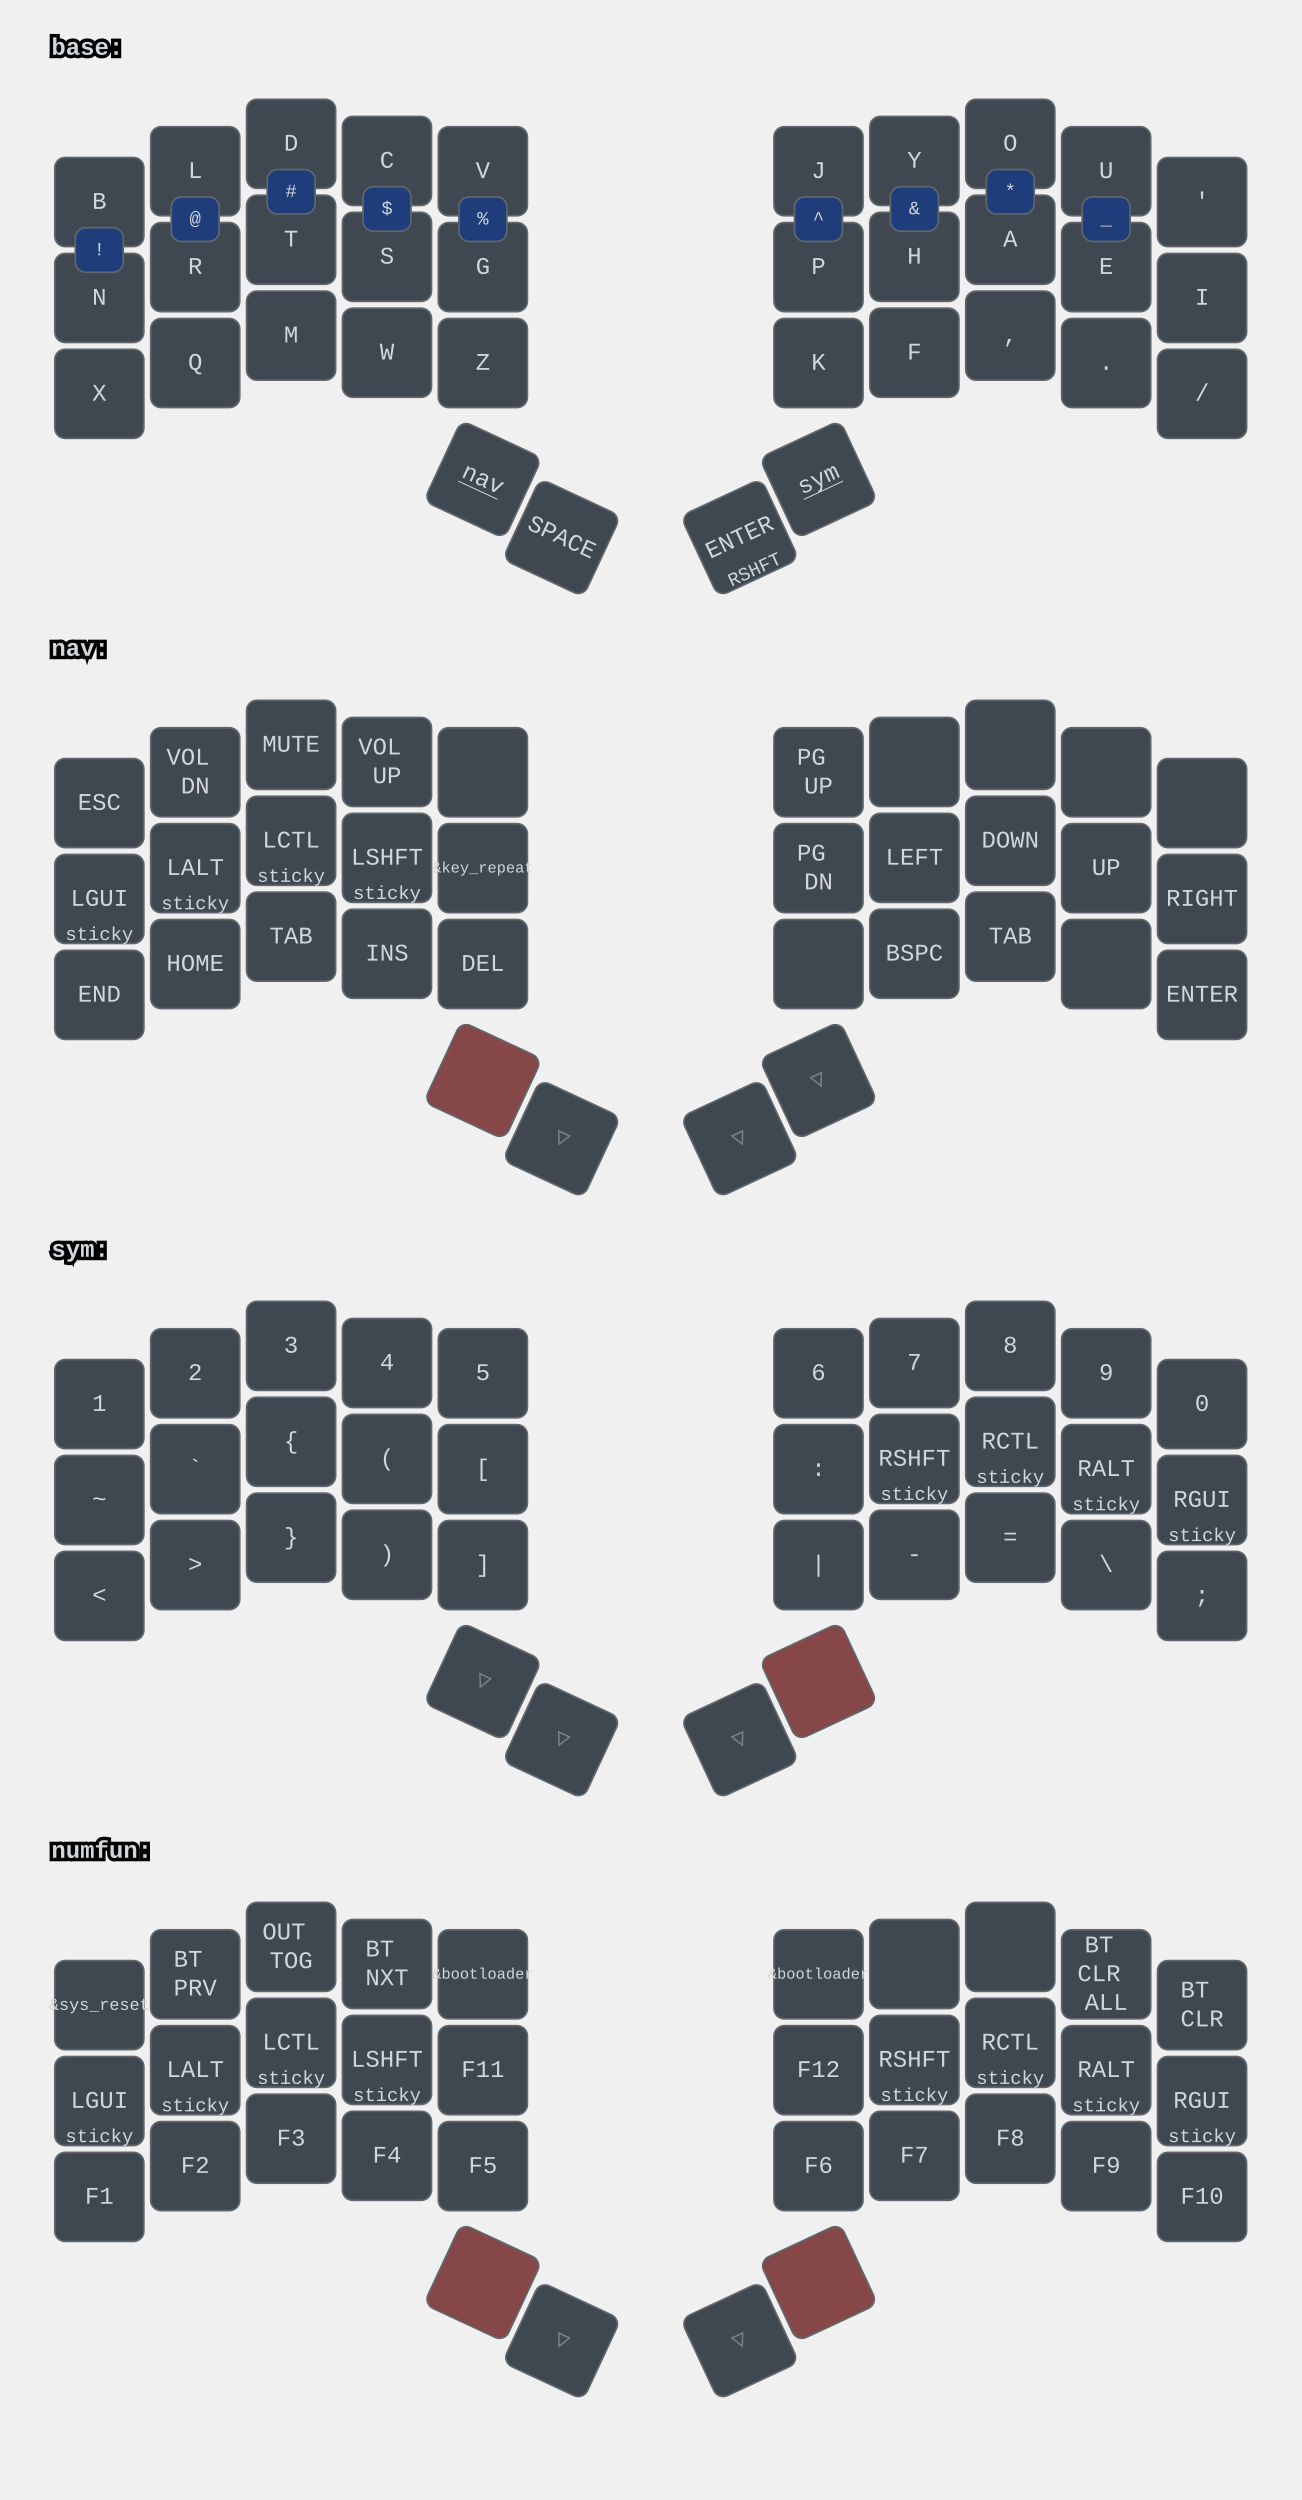
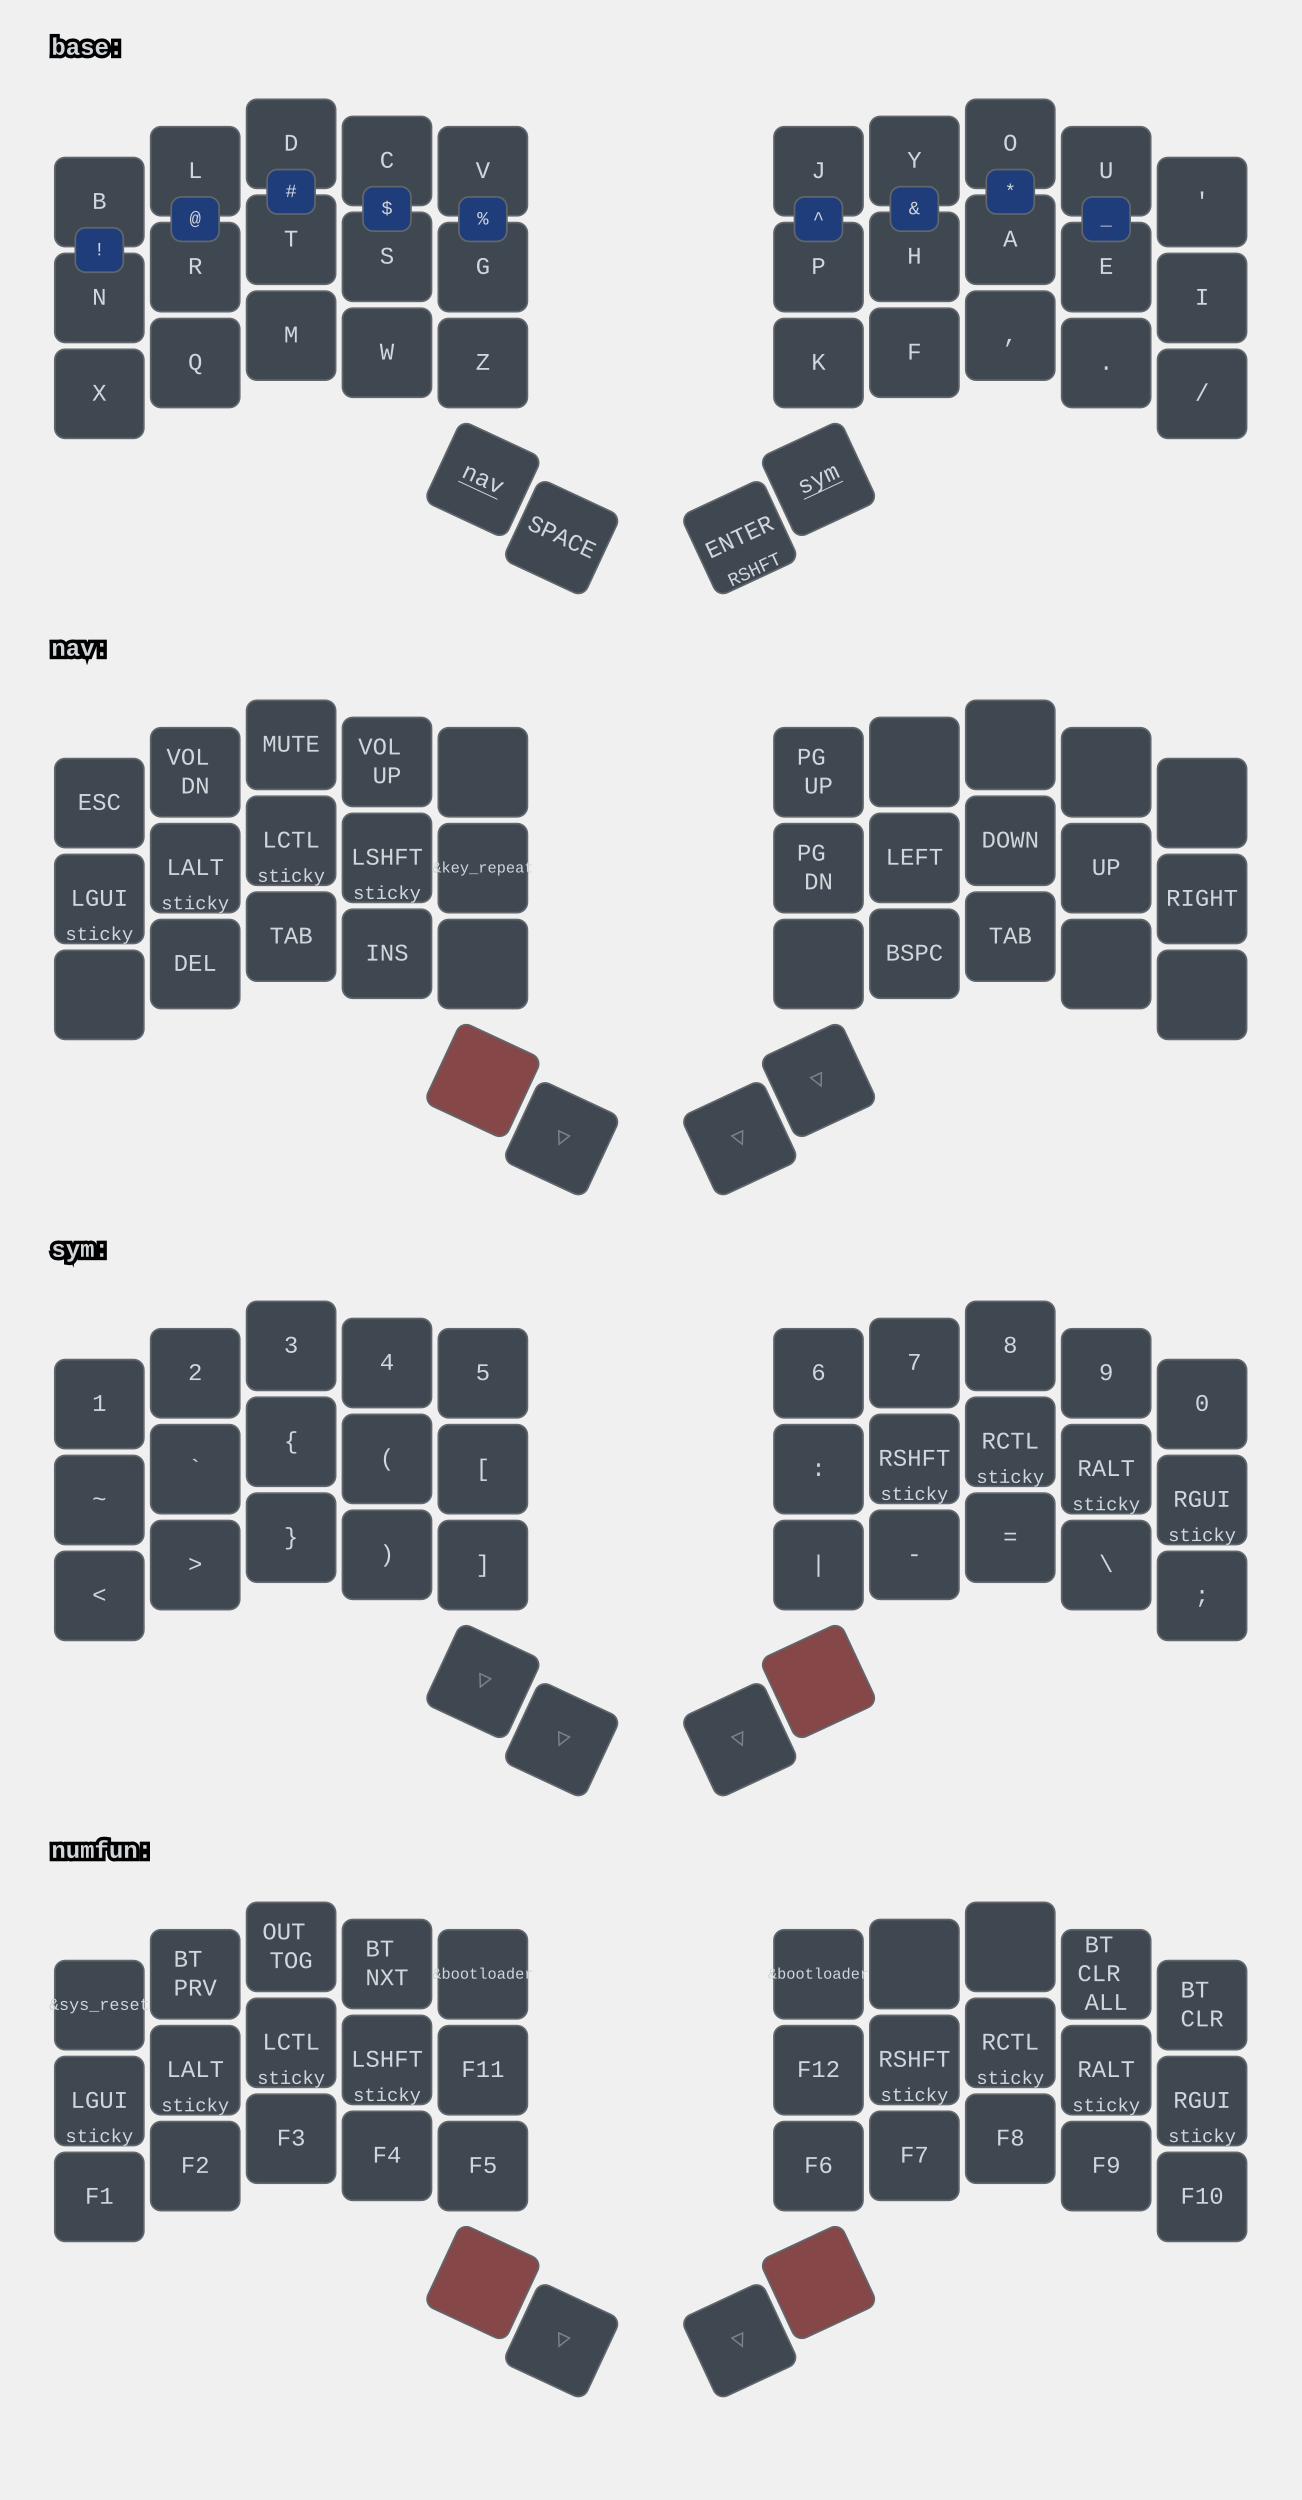
<svg xmlns="http://www.w3.org/2000/svg" width="760" height="1460" viewBox="0 0 760 1460" class="keymap">
  <style>/* inherit to force styles through use tags */
svg path {
    fill: inherit;
}

/* font and background color specifications */
svg.keymap {
    font-family: SFMono-Regular,Consolas,Liberation Mono,Menlo,monospace;
    font-size: 14px;
    font-kerning: normal;
    text-rendering: optimizeLegibility;
    fill: #24292e;
}

/* default key styling */
rect.key {
    fill: #f6f8fa;
}

rect.key, rect.combo {
    stroke: #c9cccf;
    stroke-width: 1;
}

/* default key side styling, only used is draw_key_sides is set */
rect.side {
    filter: brightness(90%);
}

/* color accent for combo boxes */
rect.combo, rect.combo-separate {
    fill: #cdf;
}

/* color accent for held keys */
rect.held, rect.combo.held {
    fill: #fdd;
}

/* color accent for ghost (optional) keys */
rect.ghost, rect.combo.ghost {
    stroke-dasharray: 4, 4;
    stroke-width: 2;
}

text {
    text-anchor: middle;
    dominant-baseline: middle;
}

/* styling for layer labels */
text.label {
    font-weight: bold;
    text-anchor: start;
    stroke: white;
    stroke-width: 4;
    paint-order: stroke;
}

/* styling for optional footer */
text.footer {
    text-anchor: end;
    dominant-baseline: auto;
    stroke: white;
    stroke-width: 4;
    paint-order: stroke;
}

/* styling for combo tap, and key non-tap label text */
text.combo, text.hold, text.shifted, text.left, text.right, text.tl, text.tr, text.bl, text.br {
    font-size: 11px;
}

text.hold, text.bl, text.br {
    text-anchor: middle;
    dominant-baseline: auto;
}

text.shifted, text.tl, text.tr {
    text-anchor: middle;
    dominant-baseline: hanging;
}

text.left, text.tl, text.bl {
    text-anchor: start;
}

text.right, text.tr, text.br {
    text-anchor: end;
}

text.layer-activator {
    text-decoration: underline;
}

/* styling for hold/shifted label text in combo box */
text.combo.hold, text.combo.shifted, text.combo.left, text.combo.right {
    font-size: 8px;
}

/* lighter symbol for transparent keys */
text.trans {
    fill: #7b7e81;
}

/* styling for combo dendrons */
path.combo {
    stroke-width: 1;
    stroke: gray;
    fill: none;
}

/* Start Tabler Icons Cleanup */
/* cannot use height/width with glyphs */
.icon-tabler &gt; path {
    fill: inherit;
    stroke: inherit;
    stroke-width: 2;
}
/* hide tabler's default box */
.icon-tabler &gt; path[stroke="none"][fill="none"] {
    visibility: hidden;
}
/* End Tabler Icons Cleanup */

svg.keymap { fill: #d1d6db; }
rect.key { fill: #3f4750; }
rect.key, rect.combo { stroke: #60666c; }
rect.combo, rect.combo-separate { fill: #1f3d7a; }
rect.held, rect.combo.held { fill: #854747; }
text.label, text.footer { stroke: black; }
text.trans { fill: #7e8184; }
path.combo { stroke: #7f7f7f; }
</style>
  <g transform="translate(30, 0)" class="layer-base">
    <text x="0" y="28" class="label" id="base">base:</text>
    <g transform="translate(0, 56)">
      <g transform="translate(28, 62)" class="key keypos-0">
        <rect rx="6" ry="6" x="-26" y="-26" width="52" height="52" class="key" />
        <text x="0" y="0" class="key tap">B</text>
      </g>
      <g transform="translate(84, 44)" class="key keypos-1">
        <rect rx="6" ry="6" x="-26" y="-26" width="52" height="52" class="key" />
        <text x="0" y="0" class="key tap">L</text>
      </g>
      <g transform="translate(140, 28)" class="key keypos-2">
        <rect rx="6" ry="6" x="-26" y="-26" width="52" height="52" class="key" />
        <text x="0" y="0" class="key tap">D</text>
      </g>
      <g transform="translate(196, 38)" class="key keypos-3">
        <rect rx="6" ry="6" x="-26" y="-26" width="52" height="52" class="key" />
        <text x="0" y="0" class="key tap">C</text>
      </g>
      <g transform="translate(252, 44)" class="key keypos-4">
        <rect rx="6" ry="6" x="-26" y="-26" width="52" height="52" class="key" />
        <text x="0" y="0" class="key tap">V</text>
      </g>
      <g transform="translate(448, 44)" class="key keypos-5">
        <rect rx="6" ry="6" x="-26" y="-26" width="52" height="52" class="key" />
        <text x="0" y="0" class="key tap">J</text>
      </g>
      <g transform="translate(504, 38)" class="key keypos-6">
        <rect rx="6" ry="6" x="-26" y="-26" width="52" height="52" class="key" />
        <text x="0" y="0" class="key tap">Y</text>
      </g>
      <g transform="translate(560, 28)" class="key keypos-7">
        <rect rx="6" ry="6" x="-26" y="-26" width="52" height="52" class="key" />
        <text x="0" y="0" class="key tap">O</text>
      </g>
      <g transform="translate(616, 44)" class="key keypos-8">
        <rect rx="6" ry="6" x="-26" y="-26" width="52" height="52" class="key" />
        <text x="0" y="0" class="key tap">U</text>
      </g>
      <g transform="translate(672, 62)" class="key keypos-9">
        <rect rx="6" ry="6" x="-26" y="-26" width="52" height="52" class="key" />
        <text x="0" y="0" class="key tap">'</text>
      </g>
      <g transform="translate(28, 118)" class="key keypos-10">
        <rect rx="6" ry="6" x="-26" y="-26" width="52" height="52" class="key" />
        <text x="0" y="0" class="key tap">N</text>
      </g>
      <g transform="translate(84, 100)" class="key keypos-11">
        <rect rx="6" ry="6" x="-26" y="-26" width="52" height="52" class="key" />
        <text x="0" y="0" class="key tap">R</text>
      </g>
      <g transform="translate(140, 84)" class="key keypos-12">
        <rect rx="6" ry="6" x="-26" y="-26" width="52" height="52" class="key" />
        <text x="0" y="0" class="key tap">T</text>
      </g>
      <g transform="translate(196, 94)" class="key keypos-13">
        <rect rx="6" ry="6" x="-26" y="-26" width="52" height="52" class="key" />
        <text x="0" y="0" class="key tap">S</text>
      </g>
      <g transform="translate(252, 100)" class="key keypos-14">
        <rect rx="6" ry="6" x="-26" y="-26" width="52" height="52" class="key" />
        <text x="0" y="0" class="key tap">G</text>
      </g>
      <g transform="translate(448, 100)" class="key keypos-15">
        <rect rx="6" ry="6" x="-26" y="-26" width="52" height="52" class="key" />
        <text x="0" y="0" class="key tap">P</text>
      </g>
      <g transform="translate(504, 94)" class="key keypos-16">
        <rect rx="6" ry="6" x="-26" y="-26" width="52" height="52" class="key" />
        <text x="0" y="0" class="key tap">H</text>
      </g>
      <g transform="translate(560, 84)" class="key keypos-17">
        <rect rx="6" ry="6" x="-26" y="-26" width="52" height="52" class="key" />
        <text x="0" y="0" class="key tap">A</text>
      </g>
      <g transform="translate(616, 100)" class="key keypos-18">
        <rect rx="6" ry="6" x="-26" y="-26" width="52" height="52" class="key" />
        <text x="0" y="0" class="key tap">E</text>
      </g>
      <g transform="translate(672, 118)" class="key keypos-19">
        <rect rx="6" ry="6" x="-26" y="-26" width="52" height="52" class="key" />
        <text x="0" y="0" class="key tap">I</text>
      </g>
      <g transform="translate(28, 174)" class="key keypos-20">
        <rect rx="6" ry="6" x="-26" y="-26" width="52" height="52" class="key" />
        <text x="0" y="0" class="key tap">X</text>
      </g>
      <g transform="translate(84, 156)" class="key keypos-21">
        <rect rx="6" ry="6" x="-26" y="-26" width="52" height="52" class="key" />
        <text x="0" y="0" class="key tap">Q</text>
      </g>
      <g transform="translate(140, 140)" class="key keypos-22">
        <rect rx="6" ry="6" x="-26" y="-26" width="52" height="52" class="key" />
        <text x="0" y="0" class="key tap">M</text>
      </g>
      <g transform="translate(196, 150)" class="key keypos-23">
        <rect rx="6" ry="6" x="-26" y="-26" width="52" height="52" class="key" />
        <text x="0" y="0" class="key tap">W</text>
      </g>
      <g transform="translate(252, 156)" class="key keypos-24">
        <rect rx="6" ry="6" x="-26" y="-26" width="52" height="52" class="key" />
        <text x="0" y="0" class="key tap">Z</text>
      </g>
      <g transform="translate(448, 156)" class="key keypos-25">
        <rect rx="6" ry="6" x="-26" y="-26" width="52" height="52" class="key" />
        <text x="0" y="0" class="key tap">K</text>
      </g>
      <g transform="translate(504, 150)" class="key keypos-26">
        <rect rx="6" ry="6" x="-26" y="-26" width="52" height="52" class="key" />
        <text x="0" y="0" class="key tap">F</text>
      </g>
      <g transform="translate(560, 140)" class="key keypos-27">
        <rect rx="6" ry="6" x="-26" y="-26" width="52" height="52" class="key" />
        <text x="0" y="0" class="key tap">,</text>
      </g>
      <g transform="translate(616, 156)" class="key keypos-28">
        <rect rx="6" ry="6" x="-26" y="-26" width="52" height="52" class="key" />
        <text x="0" y="0" class="key tap">.</text>
      </g>
      <g transform="translate(672, 174)" class="key keypos-29">
        <rect rx="6" ry="6" x="-26" y="-26" width="52" height="52" class="key" />
        <text x="0" y="0" class="key tap">/</text>
      </g>
      <g transform="translate(252, 224) rotate(25.0)" class="key keypos-30">
        <rect rx="6" ry="6" x="-26" y="-26" width="52" height="52" class="key" />
        <a href="#nav">
          <text x="0" y="0" class="key tap layer-activator">nav</text>
        </a>
      </g>
      <g transform="translate(298, 258) rotate(25.0)" class="key keypos-31">
        <rect rx="6" ry="6" x="-26" y="-26" width="52" height="52" class="key" />
        <text x="0" y="0" class="key tap">SPACE</text>
      </g>
      <g transform="translate(402, 258) rotate(-25.0)" class="key keypos-32">
        <rect rx="6" ry="6" x="-26" y="-26" width="52" height="52" class="key" />
        <text x="0" y="0" class="key tap">ENTER</text>
        <text x="0" y="24" class="key hold">RSHFT</text>
      </g>
      <g transform="translate(448, 224) rotate(-25.0)" class="key keypos-33">
        <rect rx="6" ry="6" x="-26" y="-26" width="52" height="52" class="key" />
        <a href="#sym">
          <text x="0" y="0" class="key tap layer-activator">sym</text>
        </a>
      </g>
      <g class="combo combopos-0">
        <rect rx="6" ry="6" x="14" y="77" width="28" height="26" class="combo" />
        <text x="28" y="90" class="combo tap">!</text>
      </g>
      <g class="combo combopos-1">
        <rect rx="6" ry="6" x="70" y="59" width="28" height="26" class="combo" />
        <text x="84" y="72" class="combo tap">@</text>
      </g>
      <g class="combo combopos-2">
        <rect rx="6" ry="6" x="126" y="43" width="28" height="26" class="combo" />
        <text x="140" y="56" class="combo tap">#</text>
      </g>
      <g class="combo combopos-3">
        <rect rx="6" ry="6" x="182" y="53" width="28" height="26" class="combo" />
        <text x="196" y="66" class="combo tap">$</text>
      </g>
      <g class="combo combopos-4">
        <rect rx="6" ry="6" x="238" y="59" width="28" height="26" class="combo" />
        <text x="252" y="72" class="combo tap">%</text>
      </g>
      <g class="combo combopos-5">
        <rect rx="6" ry="6" x="434" y="59" width="28" height="26" class="combo" />
        <text x="448" y="72" class="combo tap">^</text>
      </g>
      <g class="combo combopos-6">
        <rect rx="6" ry="6" x="490" y="53" width="28" height="26" class="combo" />
        <text x="504" y="66" class="combo tap">&amp;</text>
      </g>
      <g class="combo combopos-7">
        <rect rx="6" ry="6" x="546" y="43" width="28" height="26" class="combo" />
        <text x="560" y="56" class="combo tap">*</text>
      </g>
      <g class="combo combopos-8">
        <rect rx="6" ry="6" x="602" y="59" width="28" height="26" class="combo" />
        <text x="616" y="72" class="combo tap">_</text>
      </g>
    </g>
  </g>
  <g transform="translate(30, 351)" class="layer-nav">
    <text x="0" y="28" class="label" id="nav">nav:</text>
    <g transform="translate(0, 56)">
      <g transform="translate(28, 62)" class="key keypos-0">
        <rect rx="6" ry="6" x="-26" y="-26" width="52" height="52" class="key" />
        <text x="0" y="0" class="key tap">ESC</text>
      </g>
      <g transform="translate(84, 44)" class="key keypos-1">
        <rect rx="6" ry="6" x="-26" y="-26" width="52" height="52" class="key" />
        <text x="0" y="0" class="key tap">
          <tspan x="0" dy="-0.6em">VOL</tspan>
          <tspan x="0" dy="1.2em">DN</tspan>
        </text>
      </g>
      <g transform="translate(140, 28)" class="key keypos-2">
        <rect rx="6" ry="6" x="-26" y="-26" width="52" height="52" class="key" />
        <text x="0" y="0" class="key tap">MUTE</text>
      </g>
      <g transform="translate(196, 38)" class="key keypos-3">
        <rect rx="6" ry="6" x="-26" y="-26" width="52" height="52" class="key" />
        <text x="0" y="0" class="key tap">
          <tspan x="0" dy="-0.6em">VOL</tspan>
          <tspan x="0" dy="1.2em">UP</tspan>
        </text>
      </g>
      <g transform="translate(252, 44)" class="key keypos-4">
        <rect rx="6" ry="6" x="-26" y="-26" width="52" height="52" class="key" />
      </g>
      <g transform="translate(448, 44)" class="key keypos-5">
        <rect rx="6" ry="6" x="-26" y="-26" width="52" height="52" class="key" />
        <text x="0" y="0" class="key tap">
          <tspan x="0" dy="-0.6em">PG</tspan>
          <tspan x="0" dy="1.2em">UP</tspan>
        </text>
      </g>
      <g transform="translate(504, 38)" class="key keypos-6">
        <rect rx="6" ry="6" x="-26" y="-26" width="52" height="52" class="key" />
      </g>
      <g transform="translate(560, 28)" class="key keypos-7">
        <rect rx="6" ry="6" x="-26" y="-26" width="52" height="52" class="key" />
      </g>
      <g transform="translate(616, 44)" class="key keypos-8">
        <rect rx="6" ry="6" x="-26" y="-26" width="52" height="52" class="key" />
      </g>
      <g transform="translate(672, 62)" class="key keypos-9">
        <rect rx="6" ry="6" x="-26" y="-26" width="52" height="52" class="key" />
      </g>
      <g transform="translate(28, 118)" class="key keypos-10">
        <rect rx="6" ry="6" x="-26" y="-26" width="52" height="52" class="key" />
        <text x="0" y="0" class="key tap">LGUI</text>
        <text x="0" y="24" class="key hold">sticky</text>
      </g>
      <g transform="translate(84, 100)" class="key keypos-11">
        <rect rx="6" ry="6" x="-26" y="-26" width="52" height="52" class="key" />
        <text x="0" y="0" class="key tap">LALT</text>
        <text x="0" y="24" class="key hold">sticky</text>
      </g>
      <g transform="translate(140, 84)" class="key keypos-12">
        <rect rx="6" ry="6" x="-26" y="-26" width="52" height="52" class="key" />
        <text x="0" y="0" class="key tap">LCTL</text>
        <text x="0" y="24" class="key hold">sticky</text>
      </g>
      <g transform="translate(196, 94)" class="key keypos-13">
        <rect rx="6" ry="6" x="-26" y="-26" width="52" height="52" class="key" />
        <text x="0" y="0" class="key tap">LSHFT</text>
        <text x="0" y="24" class="key hold">sticky</text>
      </g>
      <g transform="translate(252, 100)" class="key keypos-14">
        <rect rx="6" ry="6" x="-26" y="-26" width="52" height="52" class="key" />
        <text x="0" y="0" class="key tap">
          <tspan style="font-size: 64%">&amp;key_repeat</tspan>
        </text>
      </g>
      <g transform="translate(448, 100)" class="key keypos-15">
        <rect rx="6" ry="6" x="-26" y="-26" width="52" height="52" class="key" />
        <text x="0" y="0" class="key tap">
          <tspan x="0" dy="-0.6em">PG</tspan>
          <tspan x="0" dy="1.2em">DN</tspan>
        </text>
      </g>
      <g transform="translate(504, 94)" class="key keypos-16">
        <rect rx="6" ry="6" x="-26" y="-26" width="52" height="52" class="key" />
        <text x="0" y="0" class="key tap">LEFT</text>
      </g>
      <g transform="translate(560, 84)" class="key keypos-17">
        <rect rx="6" ry="6" x="-26" y="-26" width="52" height="52" class="key" />
        <text x="0" y="0" class="key tap">DOWN</text>
      </g>
      <g transform="translate(616, 100)" class="key keypos-18">
        <rect rx="6" ry="6" x="-26" y="-26" width="52" height="52" class="key" />
        <text x="0" y="0" class="key tap">UP</text>
      </g>
      <g transform="translate(672, 118)" class="key keypos-19">
        <rect rx="6" ry="6" x="-26" y="-26" width="52" height="52" class="key" />
        <text x="0" y="0" class="key tap">RIGHT</text>
      </g>
      <g transform="translate(28, 174)" class="key keypos-20">
        <rect rx="6" ry="6" x="-26" y="-26" width="52" height="52" class="key" />
-         <text x="0" y="0" class="key tap">END</text>
      </g>
      <g transform="translate(84, 156)" class="key keypos-21">
        <rect rx="6" ry="6" x="-26" y="-26" width="52" height="52" class="key" />
-         <text x="0" y="0" class="key tap">HOME</text>
+         <text x="0" y="0" class="key tap">DEL</text>
      </g>
      <g transform="translate(140, 140)" class="key keypos-22">
        <rect rx="6" ry="6" x="-26" y="-26" width="52" height="52" class="key" />
        <text x="0" y="0" class="key tap">TAB</text>
      </g>
      <g transform="translate(196, 150)" class="key keypos-23">
        <rect rx="6" ry="6" x="-26" y="-26" width="52" height="52" class="key" />
        <text x="0" y="0" class="key tap">INS</text>
      </g>
      <g transform="translate(252, 156)" class="key keypos-24">
        <rect rx="6" ry="6" x="-26" y="-26" width="52" height="52" class="key" />
-         <text x="0" y="0" class="key tap">DEL</text>
      </g>
      <g transform="translate(448, 156)" class="key keypos-25">
        <rect rx="6" ry="6" x="-26" y="-26" width="52" height="52" class="key" />
      </g>
      <g transform="translate(504, 150)" class="key keypos-26">
        <rect rx="6" ry="6" x="-26" y="-26" width="52" height="52" class="key" />
        <text x="0" y="0" class="key tap">BSPC</text>
      </g>
      <g transform="translate(560, 140)" class="key keypos-27">
        <rect rx="6" ry="6" x="-26" y="-26" width="52" height="52" class="key" />
        <text x="0" y="0" class="key tap">TAB</text>
      </g>
      <g transform="translate(616, 156)" class="key keypos-28">
        <rect rx="6" ry="6" x="-26" y="-26" width="52" height="52" class="key" />
      </g>
      <g transform="translate(672, 174)" class="key keypos-29">
        <rect rx="6" ry="6" x="-26" y="-26" width="52" height="52" class="key" />
-         <text x="0" y="0" class="key tap">ENTER</text>
      </g>
      <g transform="translate(252, 224) rotate(25.0)" class="key held keypos-30">
        <rect rx="6" ry="6" x="-26" y="-26" width="52" height="52" class="key held" />
      </g>
      <g transform="translate(298, 258) rotate(25.0)" class="key trans keypos-31">
        <rect rx="6" ry="6" x="-26" y="-26" width="52" height="52" class="key trans" />
        <text x="0" y="0" class="key trans tap">▽</text>
      </g>
      <g transform="translate(402, 258) rotate(-25.0)" class="key trans keypos-32">
        <rect rx="6" ry="6" x="-26" y="-26" width="52" height="52" class="key trans" />
        <text x="0" y="0" class="key trans tap">▽</text>
      </g>
      <g transform="translate(448, 224) rotate(-25.0)" class="key trans keypos-33">
        <rect rx="6" ry="6" x="-26" y="-26" width="52" height="52" class="key trans" />
        <text x="0" y="0" class="key trans tap">▽</text>
      </g>
    </g>
  </g>
  <g transform="translate(30, 702)" class="layer-sym">
    <text x="0" y="28" class="label" id="sym">sym:</text>
    <g transform="translate(0, 56)">
      <g transform="translate(28, 62)" class="key keypos-0">
        <rect rx="6" ry="6" x="-26" y="-26" width="52" height="52" class="key" />
        <text x="0" y="0" class="key tap">1</text>
      </g>
      <g transform="translate(84, 44)" class="key keypos-1">
        <rect rx="6" ry="6" x="-26" y="-26" width="52" height="52" class="key" />
        <text x="0" y="0" class="key tap">2</text>
      </g>
      <g transform="translate(140, 28)" class="key keypos-2">
        <rect rx="6" ry="6" x="-26" y="-26" width="52" height="52" class="key" />
        <text x="0" y="0" class="key tap">3</text>
      </g>
      <g transform="translate(196, 38)" class="key keypos-3">
        <rect rx="6" ry="6" x="-26" y="-26" width="52" height="52" class="key" />
        <text x="0" y="0" class="key tap">4</text>
      </g>
      <g transform="translate(252, 44)" class="key keypos-4">
        <rect rx="6" ry="6" x="-26" y="-26" width="52" height="52" class="key" />
        <text x="0" y="0" class="key tap">5</text>
      </g>
      <g transform="translate(448, 44)" class="key keypos-5">
        <rect rx="6" ry="6" x="-26" y="-26" width="52" height="52" class="key" />
        <text x="0" y="0" class="key tap">6</text>
      </g>
      <g transform="translate(504, 38)" class="key keypos-6">
        <rect rx="6" ry="6" x="-26" y="-26" width="52" height="52" class="key" />
        <text x="0" y="0" class="key tap">7</text>
      </g>
      <g transform="translate(560, 28)" class="key keypos-7">
        <rect rx="6" ry="6" x="-26" y="-26" width="52" height="52" class="key" />
        <text x="0" y="0" class="key tap">8</text>
      </g>
      <g transform="translate(616, 44)" class="key keypos-8">
        <rect rx="6" ry="6" x="-26" y="-26" width="52" height="52" class="key" />
        <text x="0" y="0" class="key tap">9</text>
      </g>
      <g transform="translate(672, 62)" class="key keypos-9">
        <rect rx="6" ry="6" x="-26" y="-26" width="52" height="52" class="key" />
        <text x="0" y="0" class="key tap">0</text>
      </g>
      <g transform="translate(28, 118)" class="key keypos-10">
        <rect rx="6" ry="6" x="-26" y="-26" width="52" height="52" class="key" />
        <text x="0" y="0" class="key tap">~</text>
      </g>
      <g transform="translate(84, 100)" class="key keypos-11">
        <rect rx="6" ry="6" x="-26" y="-26" width="52" height="52" class="key" />
        <text x="0" y="0" class="key tap">`</text>
      </g>
      <g transform="translate(140, 84)" class="key keypos-12">
        <rect rx="6" ry="6" x="-26" y="-26" width="52" height="52" class="key" />
        <text x="0" y="0" class="key tap">{</text>
      </g>
      <g transform="translate(196, 94)" class="key keypos-13">
        <rect rx="6" ry="6" x="-26" y="-26" width="52" height="52" class="key" />
        <text x="0" y="0" class="key tap">(</text>
      </g>
      <g transform="translate(252, 100)" class="key keypos-14">
        <rect rx="6" ry="6" x="-26" y="-26" width="52" height="52" class="key" />
        <text x="0" y="0" class="key tap">[</text>
      </g>
      <g transform="translate(448, 100)" class="key keypos-15">
        <rect rx="6" ry="6" x="-26" y="-26" width="52" height="52" class="key" />
        <text x="0" y="0" class="key tap">:</text>
      </g>
      <g transform="translate(504, 94)" class="key keypos-16">
        <rect rx="6" ry="6" x="-26" y="-26" width="52" height="52" class="key" />
        <text x="0" y="0" class="key tap">RSHFT</text>
        <text x="0" y="24" class="key hold">sticky</text>
      </g>
      <g transform="translate(560, 84)" class="key keypos-17">
        <rect rx="6" ry="6" x="-26" y="-26" width="52" height="52" class="key" />
        <text x="0" y="0" class="key tap">RCTL</text>
        <text x="0" y="24" class="key hold">sticky</text>
      </g>
      <g transform="translate(616, 100)" class="key keypos-18">
        <rect rx="6" ry="6" x="-26" y="-26" width="52" height="52" class="key" />
        <text x="0" y="0" class="key tap">RALT</text>
        <text x="0" y="24" class="key hold">sticky</text>
      </g>
      <g transform="translate(672, 118)" class="key keypos-19">
        <rect rx="6" ry="6" x="-26" y="-26" width="52" height="52" class="key" />
        <text x="0" y="0" class="key tap">RGUI</text>
        <text x="0" y="24" class="key hold">sticky</text>
      </g>
      <g transform="translate(28, 174)" class="key keypos-20">
        <rect rx="6" ry="6" x="-26" y="-26" width="52" height="52" class="key" />
        <text x="0" y="0" class="key tap">&lt;</text>
      </g>
      <g transform="translate(84, 156)" class="key keypos-21">
        <rect rx="6" ry="6" x="-26" y="-26" width="52" height="52" class="key" />
        <text x="0" y="0" class="key tap">&gt;</text>
      </g>
      <g transform="translate(140, 140)" class="key keypos-22">
        <rect rx="6" ry="6" x="-26" y="-26" width="52" height="52" class="key" />
        <text x="0" y="0" class="key tap">}</text>
      </g>
      <g transform="translate(196, 150)" class="key keypos-23">
        <rect rx="6" ry="6" x="-26" y="-26" width="52" height="52" class="key" />
        <text x="0" y="0" class="key tap">)</text>
      </g>
      <g transform="translate(252, 156)" class="key keypos-24">
        <rect rx="6" ry="6" x="-26" y="-26" width="52" height="52" class="key" />
        <text x="0" y="0" class="key tap">]</text>
      </g>
      <g transform="translate(448, 156)" class="key keypos-25">
        <rect rx="6" ry="6" x="-26" y="-26" width="52" height="52" class="key" />
        <text x="0" y="0" class="key tap">|</text>
      </g>
      <g transform="translate(504, 150)" class="key keypos-26">
        <rect rx="6" ry="6" x="-26" y="-26" width="52" height="52" class="key" />
        <text x="0" y="0" class="key tap">-</text>
      </g>
      <g transform="translate(560, 140)" class="key keypos-27">
        <rect rx="6" ry="6" x="-26" y="-26" width="52" height="52" class="key" />
        <text x="0" y="0" class="key tap">=</text>
      </g>
      <g transform="translate(616, 156)" class="key keypos-28">
        <rect rx="6" ry="6" x="-26" y="-26" width="52" height="52" class="key" />
        <text x="0" y="0" class="key tap">\</text>
      </g>
      <g transform="translate(672, 174)" class="key keypos-29">
        <rect rx="6" ry="6" x="-26" y="-26" width="52" height="52" class="key" />
        <text x="0" y="0" class="key tap">;</text>
      </g>
      <g transform="translate(252, 224) rotate(25.0)" class="key trans keypos-30">
        <rect rx="6" ry="6" x="-26" y="-26" width="52" height="52" class="key trans" />
        <text x="0" y="0" class="key trans tap">▽</text>
      </g>
      <g transform="translate(298, 258) rotate(25.0)" class="key trans keypos-31">
        <rect rx="6" ry="6" x="-26" y="-26" width="52" height="52" class="key trans" />
        <text x="0" y="0" class="key trans tap">▽</text>
      </g>
      <g transform="translate(402, 258) rotate(-25.0)" class="key trans keypos-32">
        <rect rx="6" ry="6" x="-26" y="-26" width="52" height="52" class="key trans" />
        <text x="0" y="0" class="key trans tap">▽</text>
      </g>
      <g transform="translate(448, 224) rotate(-25.0)" class="key held keypos-33">
        <rect rx="6" ry="6" x="-26" y="-26" width="52" height="52" class="key held" />
      </g>
    </g>
  </g>
  <g transform="translate(30, 1053)" class="layer-numfun">
    <text x="0" y="28" class="label" id="numfun">numfun:</text>
    <g transform="translate(0, 56)">
      <g transform="translate(28, 62)" class="key keypos-0">
        <rect rx="6" ry="6" x="-26" y="-26" width="52" height="52" class="key" />
        <text x="0" y="0" class="key tap">
          <tspan style="font-size: 70%">&amp;sys_reset</tspan>
        </text>
      </g>
      <g transform="translate(84, 44)" class="key keypos-1">
        <rect rx="6" ry="6" x="-26" y="-26" width="52" height="52" class="key" />
        <text x="0" y="0" class="key tap">
          <tspan x="0" dy="-0.6em">BT</tspan>
          <tspan x="0" dy="1.2em">PRV</tspan>
        </text>
      </g>
      <g transform="translate(140, 28)" class="key keypos-2">
        <rect rx="6" ry="6" x="-26" y="-26" width="52" height="52" class="key" />
        <text x="0" y="0" class="key tap">
          <tspan x="0" dy="-0.6em">OUT</tspan>
          <tspan x="0" dy="1.2em">TOG</tspan>
        </text>
      </g>
      <g transform="translate(196, 38)" class="key keypos-3">
        <rect rx="6" ry="6" x="-26" y="-26" width="52" height="52" class="key" />
        <text x="0" y="0" class="key tap">
          <tspan x="0" dy="-0.6em">BT</tspan>
          <tspan x="0" dy="1.2em">NXT</tspan>
        </text>
      </g>
      <g transform="translate(252, 44)" class="key keypos-4">
        <rect rx="6" ry="6" x="-26" y="-26" width="52" height="52" class="key" />
        <text x="0" y="0" class="key tap">
          <tspan style="font-size: 64%">&amp;bootloader</tspan>
        </text>
      </g>
      <g transform="translate(448, 44)" class="key keypos-5">
        <rect rx="6" ry="6" x="-26" y="-26" width="52" height="52" class="key" />
        <text x="0" y="0" class="key tap">
          <tspan style="font-size: 64%">&amp;bootloader</tspan>
        </text>
      </g>
      <g transform="translate(504, 38)" class="key keypos-6">
        <rect rx="6" ry="6" x="-26" y="-26" width="52" height="52" class="key" />
      </g>
      <g transform="translate(560, 28)" class="key keypos-7">
        <rect rx="6" ry="6" x="-26" y="-26" width="52" height="52" class="key" />
      </g>
      <g transform="translate(616, 44)" class="key keypos-8">
        <rect rx="6" ry="6" x="-26" y="-26" width="52" height="52" class="key" />
        <text x="0" y="0" class="key tap">
          <tspan x="0" dy="-1.2em">BT</tspan>
          <tspan x="0" dy="1.2em">CLR</tspan>
          <tspan x="0" dy="1.2em">ALL</tspan>
        </text>
      </g>
      <g transform="translate(672, 62)" class="key keypos-9">
        <rect rx="6" ry="6" x="-26" y="-26" width="52" height="52" class="key" />
        <text x="0" y="0" class="key tap">
          <tspan x="0" dy="-0.6em">BT</tspan>
          <tspan x="0" dy="1.2em">CLR</tspan>
        </text>
      </g>
      <g transform="translate(28, 118)" class="key keypos-10">
        <rect rx="6" ry="6" x="-26" y="-26" width="52" height="52" class="key" />
        <text x="0" y="0" class="key tap">LGUI</text>
        <text x="0" y="24" class="key hold">sticky</text>
      </g>
      <g transform="translate(84, 100)" class="key keypos-11">
        <rect rx="6" ry="6" x="-26" y="-26" width="52" height="52" class="key" />
        <text x="0" y="0" class="key tap">LALT</text>
        <text x="0" y="24" class="key hold">sticky</text>
      </g>
      <g transform="translate(140, 84)" class="key keypos-12">
        <rect rx="6" ry="6" x="-26" y="-26" width="52" height="52" class="key" />
        <text x="0" y="0" class="key tap">LCTL</text>
        <text x="0" y="24" class="key hold">sticky</text>
      </g>
      <g transform="translate(196, 94)" class="key keypos-13">
        <rect rx="6" ry="6" x="-26" y="-26" width="52" height="52" class="key" />
        <text x="0" y="0" class="key tap">LSHFT</text>
        <text x="0" y="24" class="key hold">sticky</text>
      </g>
      <g transform="translate(252, 100)" class="key keypos-14">
        <rect rx="6" ry="6" x="-26" y="-26" width="52" height="52" class="key" />
        <text x="0" y="0" class="key tap">F11</text>
      </g>
      <g transform="translate(448, 100)" class="key keypos-15">
        <rect rx="6" ry="6" x="-26" y="-26" width="52" height="52" class="key" />
        <text x="0" y="0" class="key tap">F12</text>
      </g>
      <g transform="translate(504, 94)" class="key keypos-16">
        <rect rx="6" ry="6" x="-26" y="-26" width="52" height="52" class="key" />
        <text x="0" y="0" class="key tap">RSHFT</text>
        <text x="0" y="24" class="key hold">sticky</text>
      </g>
      <g transform="translate(560, 84)" class="key keypos-17">
        <rect rx="6" ry="6" x="-26" y="-26" width="52" height="52" class="key" />
        <text x="0" y="0" class="key tap">RCTL</text>
        <text x="0" y="24" class="key hold">sticky</text>
      </g>
      <g transform="translate(616, 100)" class="key keypos-18">
        <rect rx="6" ry="6" x="-26" y="-26" width="52" height="52" class="key" />
        <text x="0" y="0" class="key tap">RALT</text>
        <text x="0" y="24" class="key hold">sticky</text>
      </g>
      <g transform="translate(672, 118)" class="key keypos-19">
        <rect rx="6" ry="6" x="-26" y="-26" width="52" height="52" class="key" />
        <text x="0" y="0" class="key tap">RGUI</text>
        <text x="0" y="24" class="key hold">sticky</text>
      </g>
      <g transform="translate(28, 174)" class="key keypos-20">
        <rect rx="6" ry="6" x="-26" y="-26" width="52" height="52" class="key" />
        <text x="0" y="0" class="key tap">F1</text>
      </g>
      <g transform="translate(84, 156)" class="key keypos-21">
        <rect rx="6" ry="6" x="-26" y="-26" width="52" height="52" class="key" />
        <text x="0" y="0" class="key tap">F2</text>
      </g>
      <g transform="translate(140, 140)" class="key keypos-22">
        <rect rx="6" ry="6" x="-26" y="-26" width="52" height="52" class="key" />
        <text x="0" y="0" class="key tap">F3</text>
      </g>
      <g transform="translate(196, 150)" class="key keypos-23">
        <rect rx="6" ry="6" x="-26" y="-26" width="52" height="52" class="key" />
        <text x="0" y="0" class="key tap">F4</text>
      </g>
      <g transform="translate(252, 156)" class="key keypos-24">
        <rect rx="6" ry="6" x="-26" y="-26" width="52" height="52" class="key" />
        <text x="0" y="0" class="key tap">F5</text>
      </g>
      <g transform="translate(448, 156)" class="key keypos-25">
        <rect rx="6" ry="6" x="-26" y="-26" width="52" height="52" class="key" />
        <text x="0" y="0" class="key tap">F6</text>
      </g>
      <g transform="translate(504, 150)" class="key keypos-26">
        <rect rx="6" ry="6" x="-26" y="-26" width="52" height="52" class="key" />
        <text x="0" y="0" class="key tap">F7</text>
      </g>
      <g transform="translate(560, 140)" class="key keypos-27">
        <rect rx="6" ry="6" x="-26" y="-26" width="52" height="52" class="key" />
        <text x="0" y="0" class="key tap">F8</text>
      </g>
      <g transform="translate(616, 156)" class="key keypos-28">
        <rect rx="6" ry="6" x="-26" y="-26" width="52" height="52" class="key" />
        <text x="0" y="0" class="key tap">F9</text>
      </g>
      <g transform="translate(672, 174)" class="key keypos-29">
        <rect rx="6" ry="6" x="-26" y="-26" width="52" height="52" class="key" />
        <text x="0" y="0" class="key tap">F10</text>
      </g>
      <g transform="translate(252, 224) rotate(25.0)" class="key held keypos-30">
        <rect rx="6" ry="6" x="-26" y="-26" width="52" height="52" class="key held" />
      </g>
      <g transform="translate(298, 258) rotate(25.0)" class="key trans keypos-31">
        <rect rx="6" ry="6" x="-26" y="-26" width="52" height="52" class="key trans" />
        <text x="0" y="0" class="key trans tap">▽</text>
      </g>
      <g transform="translate(402, 258) rotate(-25.0)" class="key trans keypos-32">
        <rect rx="6" ry="6" x="-26" y="-26" width="52" height="52" class="key trans" />
        <text x="0" y="0" class="key trans tap">▽</text>
      </g>
      <g transform="translate(448, 224) rotate(-25.0)" class="key held keypos-33">
        <rect rx="6" ry="6" x="-26" y="-26" width="52" height="52" class="key held" />
      </g>
    </g>
  </g>
</svg>
